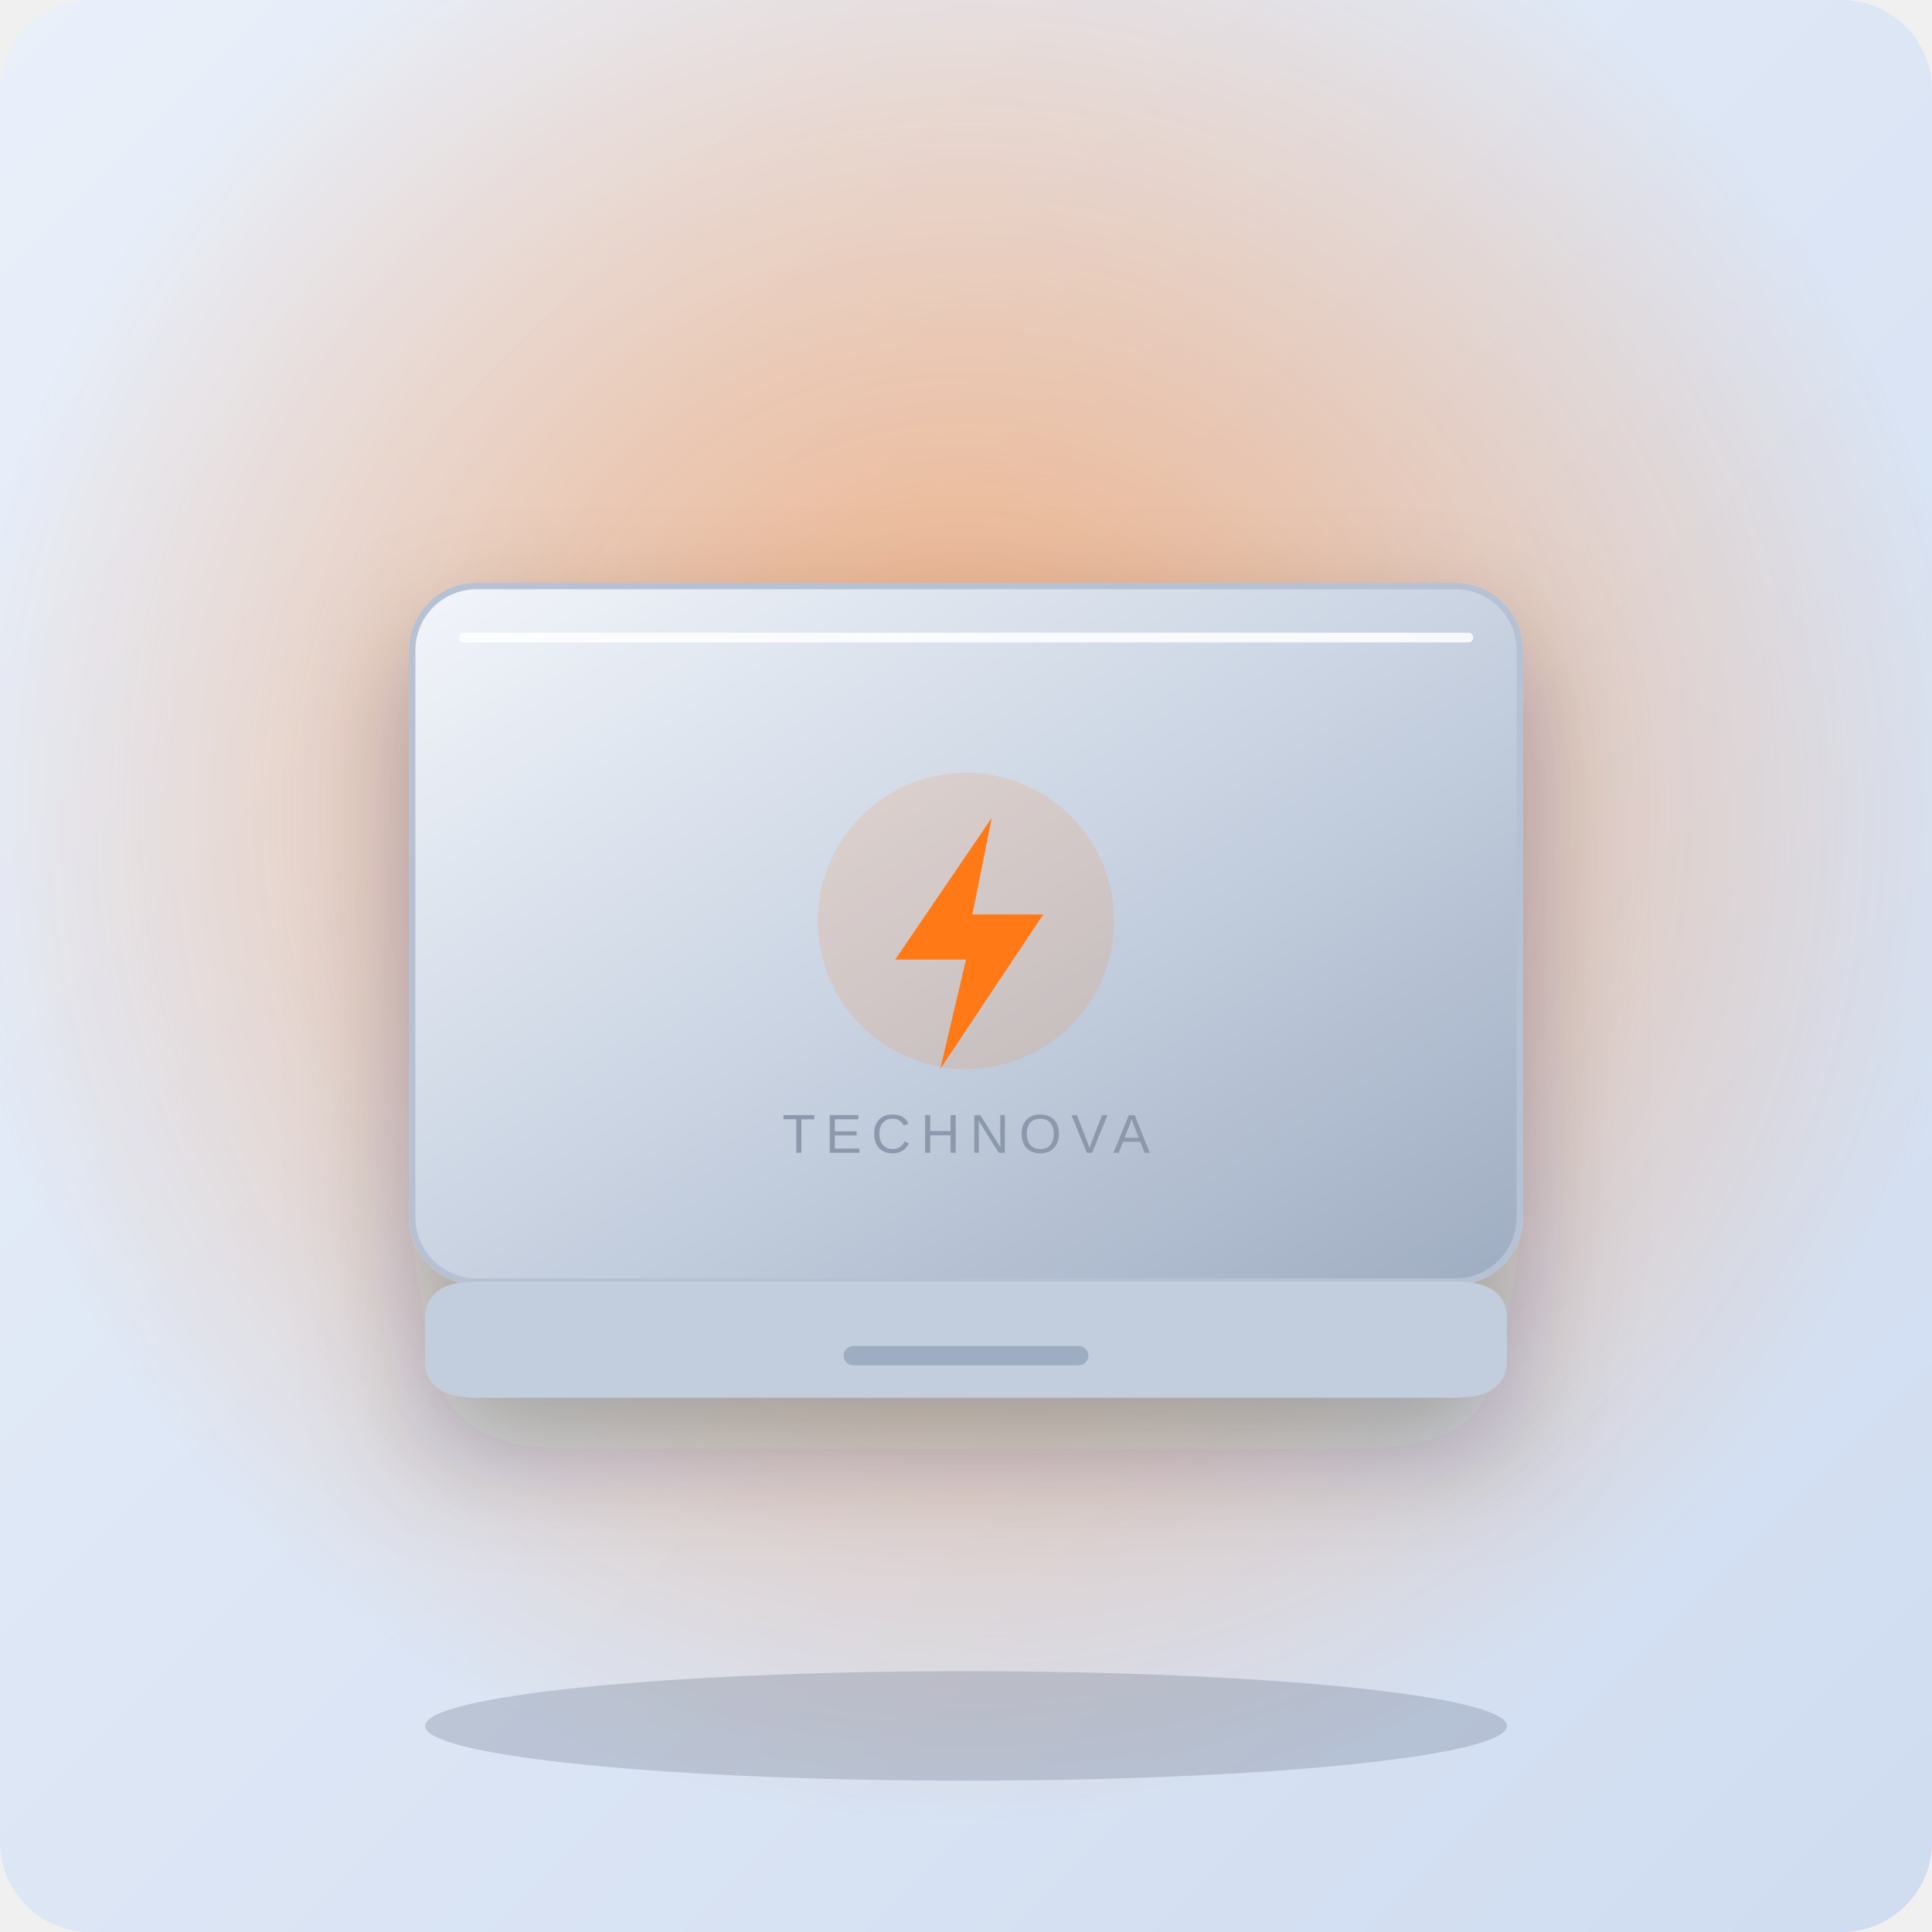
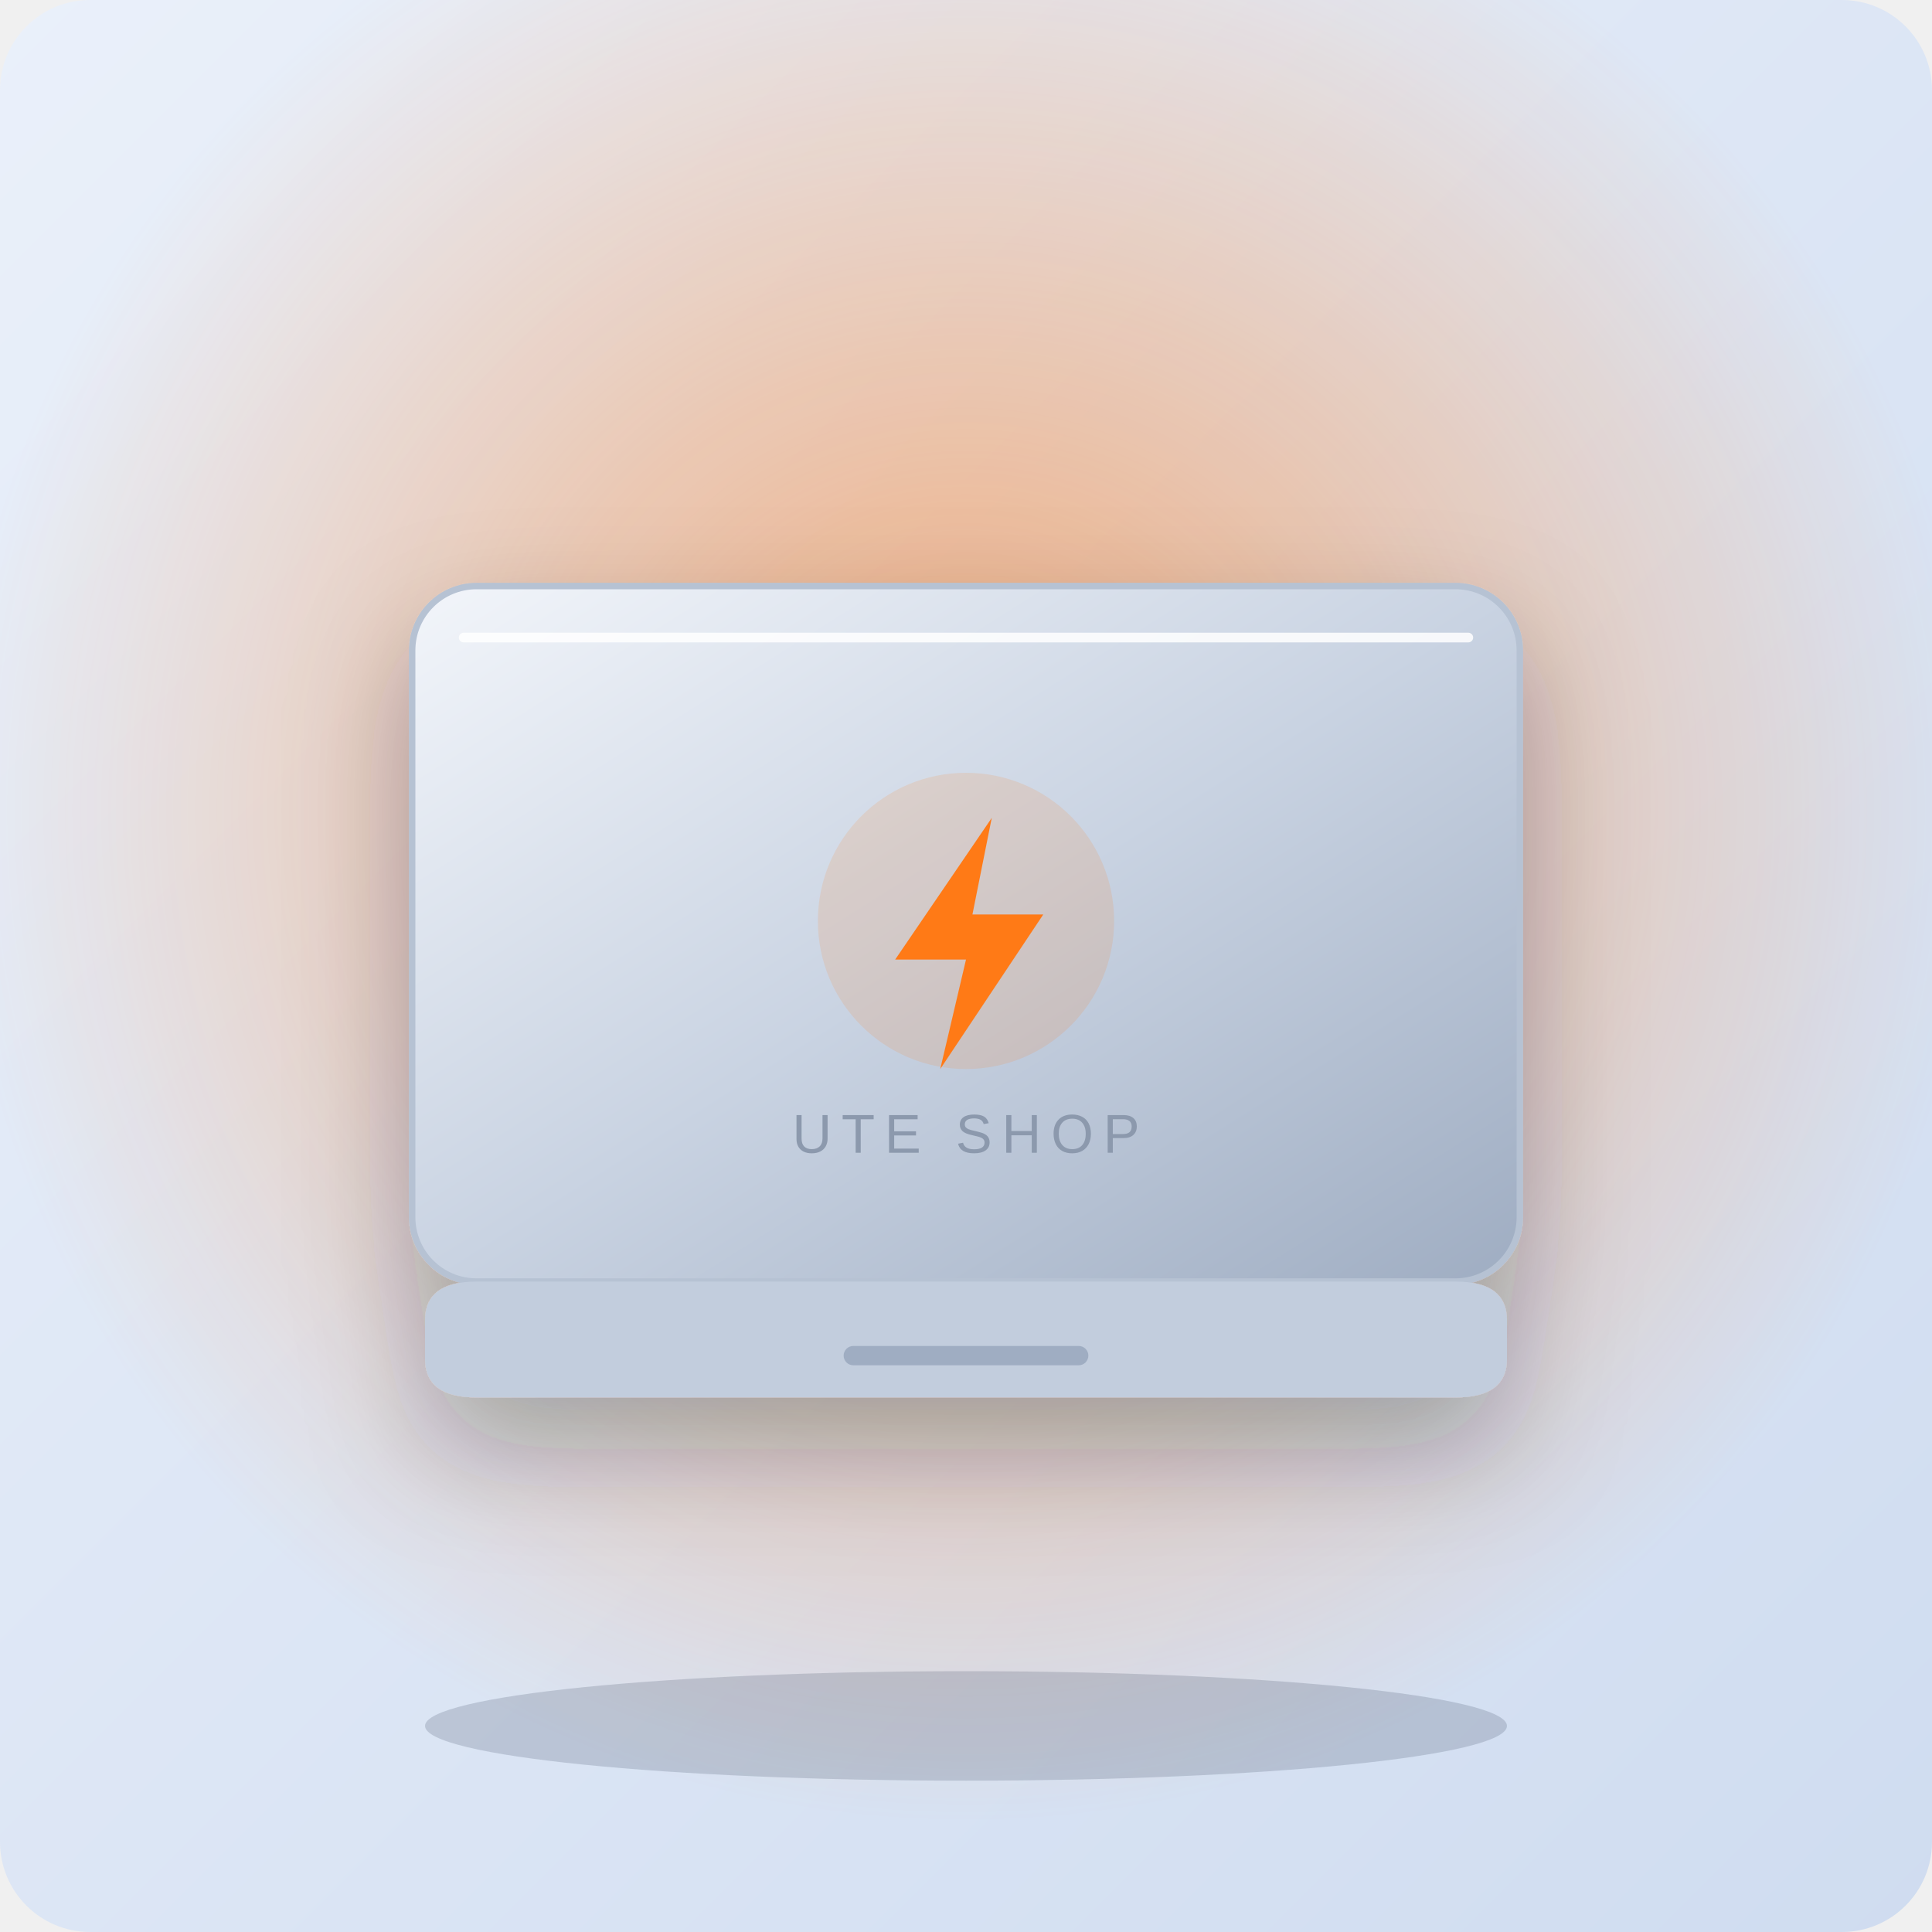
<svg xmlns="http://www.w3.org/2000/svg" viewBox="0 0 600 600" width="600" height="600" role="img">
  <defs>
    <linearGradient id="bg60163" x1="0" y1="0" x2="1" y2="1">
      <stop offset="0" stop-color="#eaf0fa" />
      <stop offset="1" stop-color="#cfdcf0" />
    </linearGradient>
    <radialGradient id="gl60163" cx="50%" cy="42%" r="52%">
      <stop offset="0" stop-color="#ff7a18" stop-opacity=".55" />
      <stop offset="1" stop-color="#ff7a18" stop-opacity="0" />
    </radialGradient>
    <linearGradient id="scr60163" x1="0" y1="0" x2="1" y2="1">
      <stop offset="0" stop-color="#1b6df3" />
      <stop offset=".55" stop-color="#0f2f6b" />
      <stop offset="1" stop-color="#ff7a18" />
    </linearGradient>
    <linearGradient id="mtl60163" x1="0" y1="0" x2="1" y2="1">
      <stop offset="0" stop-color="#f2f5fa" />
      <stop offset=".5" stop-color="#c9d3e2" />
      <stop offset="1" stop-color="#9fadc2" />
    </linearGradient>
    <linearGradient id="drk60163" x1="0" y1="0" x2="1" y2="1">
      <stop offset="0" stop-color="#3b4658" />
      <stop offset="1" stop-color="#161d2b" />
    </linearGradient>
    <filter id="sh60163" x="-30%" y="-30%" width="160%" height="160%">
      <feDropShadow dx="0" dy="16" stdDeviation="18" flood-color="#0b1b34" flood-opacity=".28" />
    </filter>
  </defs>
  <rect width="600" height="600" rx="28" fill="url(#bg60163)" />
  <rect width="600" height="600" rx="28" fill="url(#gl60163)" />
  <g filter="url(#sh60163)">
    <rect x="128" y="182" width="344" height="216" rx="20" fill="url(#mtl60163)" />
    <rect x="128" y="182" width="344" height="216" rx="20" fill="none" stroke="#b6c2d3" stroke-width="2" />
    <path d="M148 398h304q16 0 16 12v12q0 12-16 12H148q-16 0-16-12v-12q0-12 16-12z" fill="#c2cddd" />
    <rect x="262" y="418" width="76" height="6" rx="3" fill="#9fadc2" />
    <path d="M144 198h312" stroke="#fff" stroke-width="3" stroke-linecap="round" opacity=".85" />
    <circle cx="300" cy="286" r="46" fill="#ff7a18" opacity=".14" />
    <path d="M308 254l-30 44h22l-8 34 32-48h-22z" fill="#ff7a18" />
-     <text x="300" y="358" font-family="Poppins,Arial" font-size="17" letter-spacing="3" fill="#8c99ad" text-anchor="middle">TECHNOVA</text>
+     <text x="300" y="358" font-family="Poppins,Arial" font-size="17" letter-spacing="3" fill="#8c99ad" text-anchor="middle">UTE SHOP</text>
  </g>
  <ellipse cx="300" cy="536" rx="168" ry="17" fill="#0b1b34" opacity=".16" />
</svg>
